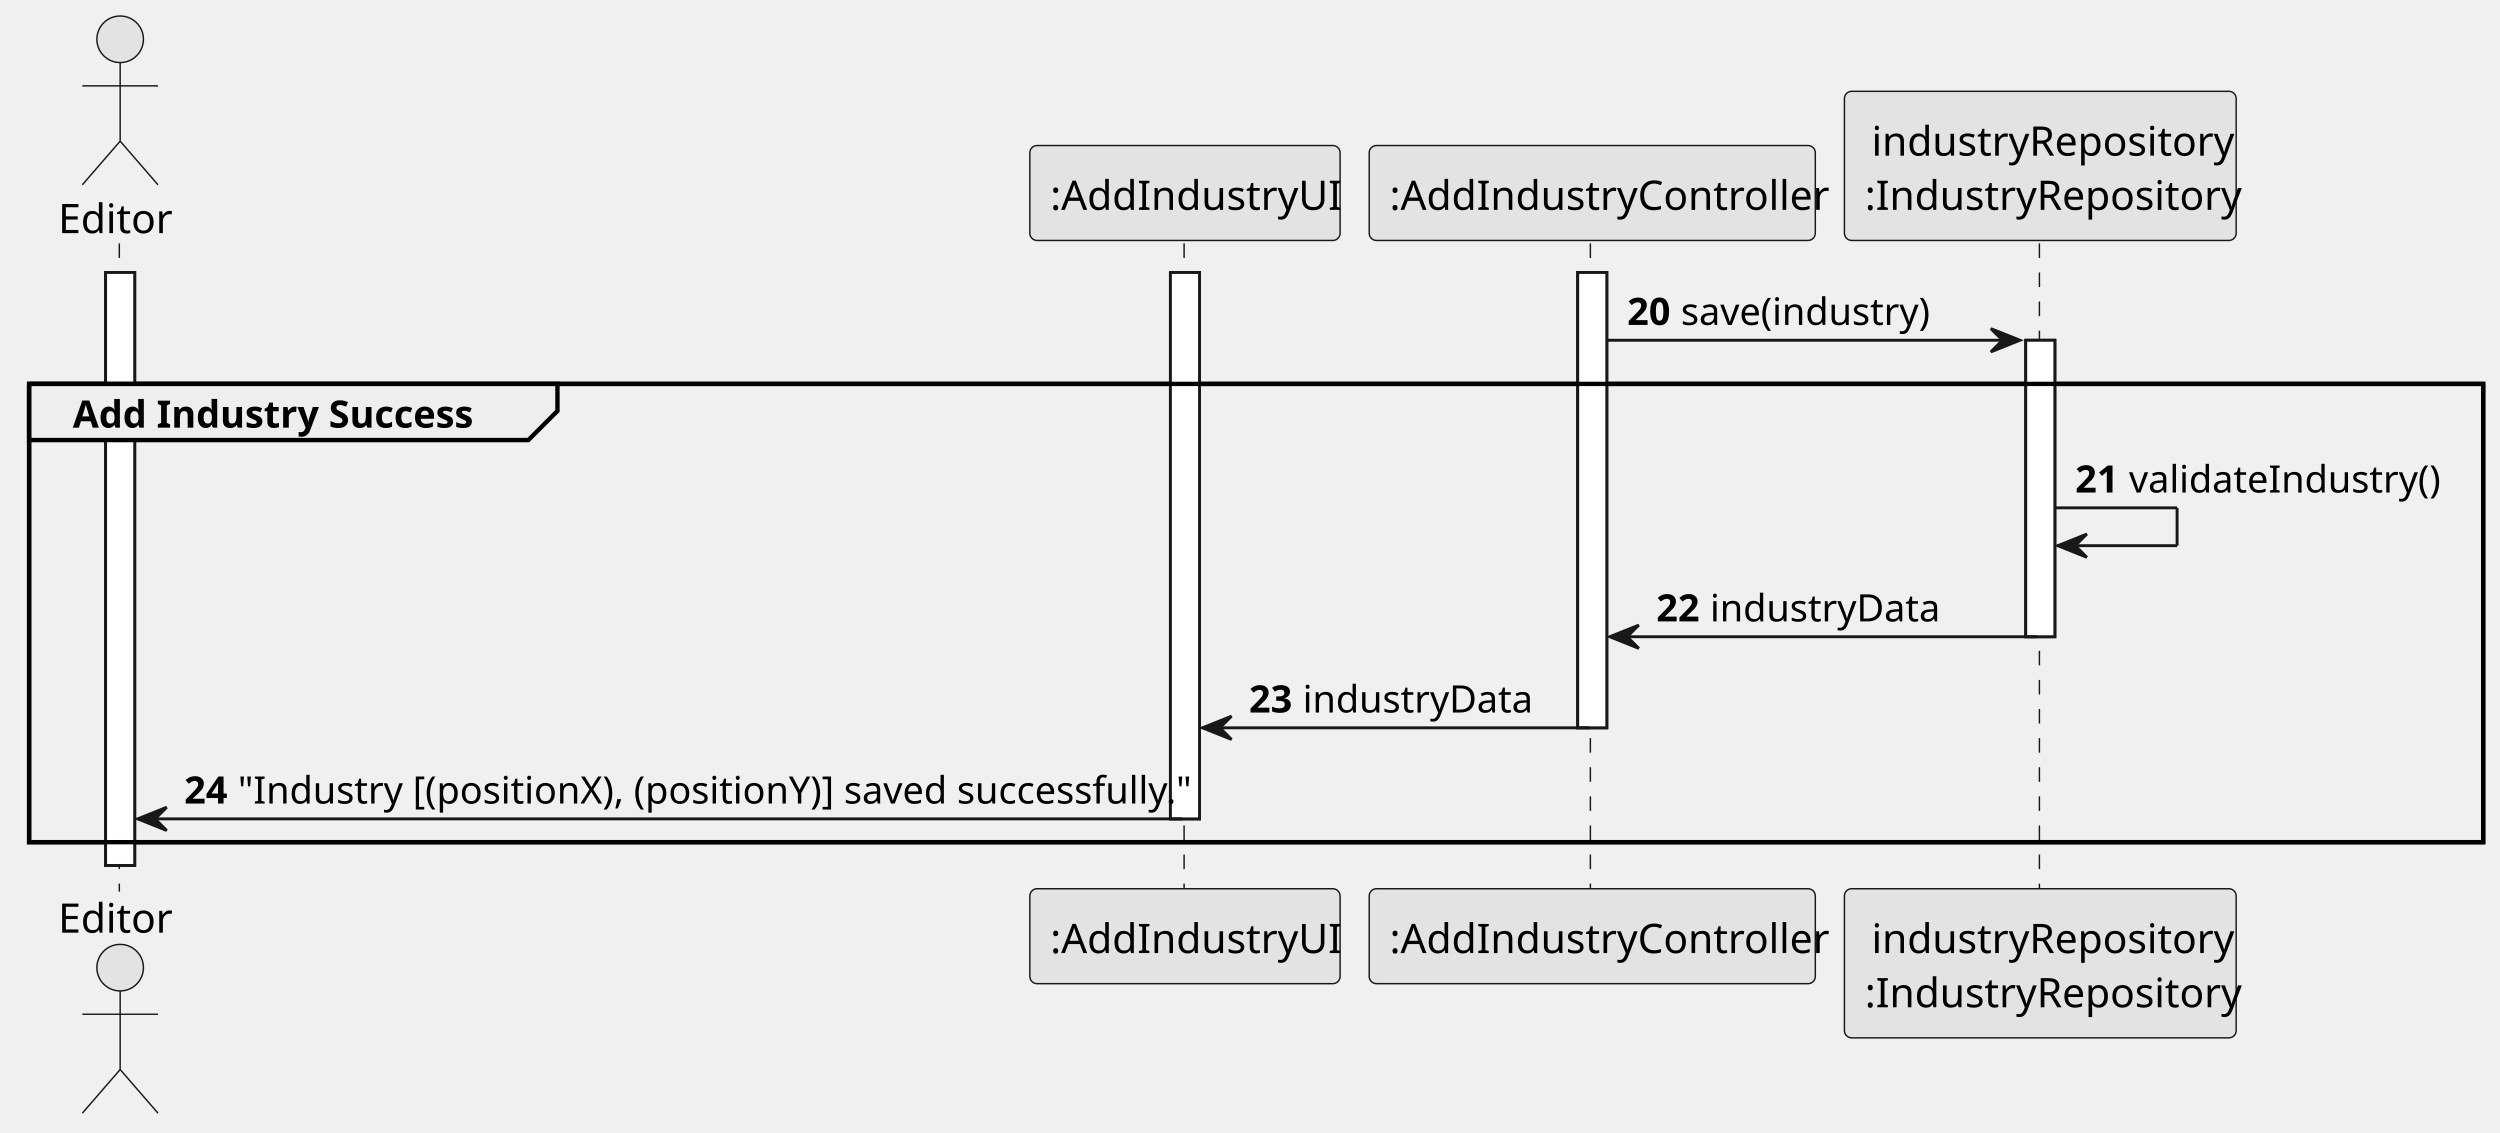
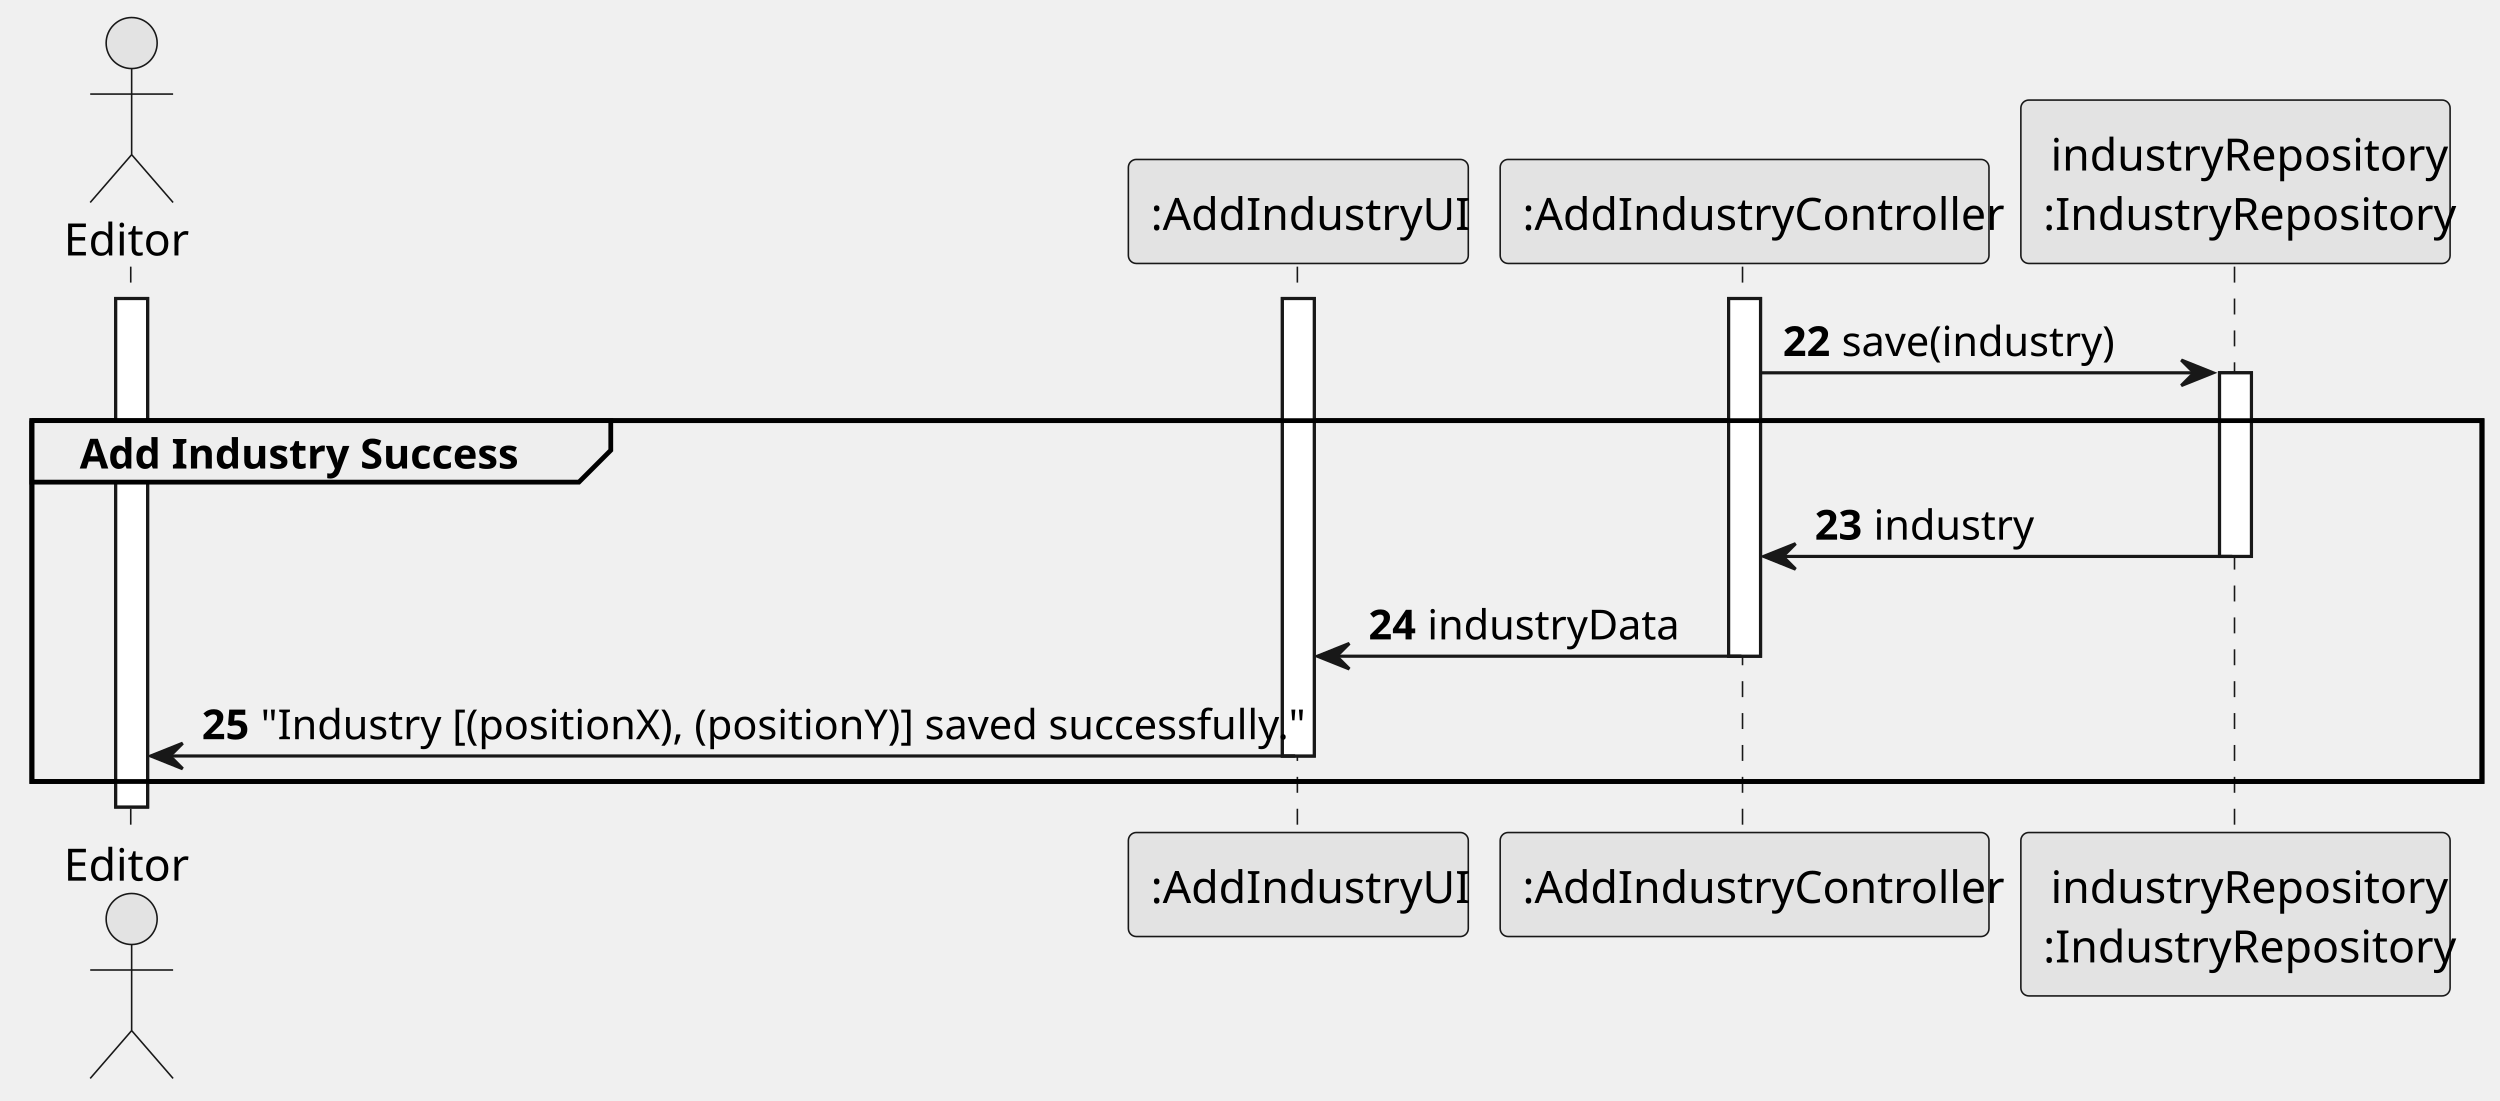
- <svg xmlns="http://www.w3.org/2000/svg" contentStyleType="text/css" height="389px" preserveAspectRatio="none" style="width:859px;height:389px;background:#FFFFFF;" version="1.1" viewBox="0 0 859 389" width="859px" zoomAndPan="magnify">
+ <svg xmlns="http://www.w3.org/2000/svg" contentStyleType="text/css" height="345px" preserveAspectRatio="none" style="width:784px;height:345px;background:#FFFFFF;" version="1.1" viewBox="0 0 784 345" width="784px" zoomAndPan="magnify">
  <defs />
  <g>
-     <rect fill="#FFFFFF" height="203.746" style="stroke:#181818;stroke-width:1.0;" width="10" x="36.286" y="93.621" />
-     <rect fill="#FFFFFF" height="187.746" style="stroke:#181818;stroke-width:1.0;" width="10" x="402.155" y="93.621" />
-     <rect fill="#FFFFFF" height="156.455" style="stroke:#181818;stroke-width:1.0;" width="10" x="542.1" y="93.621" />
-     <rect fill="#FFFFFF" height="101.873" style="stroke:#181818;stroke-width:1.0;" width="10" x="696.047" y="116.912" />
-     <rect fill="none" height="157.455" style="stroke:#000000;stroke-width:1.5;" width="843.216" x="10" y="131.912" />
-     <line style="stroke:#181818;stroke-width:0.5;stroke-dasharray:5.0,5.0;" x1="41" x2="41" y1="83.621" y2="306.367" />
-     <line style="stroke:#181818;stroke-width:0.5;stroke-dasharray:5.0,5.0;" x1="406.856" x2="406.856" y1="83.621" y2="306.367" />
-     <line style="stroke:#181818;stroke-width:0.5;stroke-dasharray:5.0,5.0;" x1="546.455" x2="546.455" y1="83.621" y2="306.367" />
-     <line style="stroke:#181818;stroke-width:0.5;stroke-dasharray:5.0,5.0;" x1="700.744" x2="700.744" y1="83.621" y2="306.367" />
+     <rect fill="#FFFFFF" height="159.455" style="stroke:#181818;stroke-width:1.0;" width="10" x="36.286" y="93.621" />
+     <rect fill="#FFFFFF" height="143.455" style="stroke:#181818;stroke-width:1.0;" width="10" x="402.155" y="93.621" />
+     <rect fill="#FFFFFF" height="112.164" style="stroke:#181818;stroke-width:1.0;" width="10" x="542.1" y="93.621" />
+     <rect fill="#FFFFFF" height="57.582" style="stroke:#181818;stroke-width:1.0;" width="10" x="696.047" y="116.912" />
+     <rect fill="none" height="113.164" style="stroke:#000000;stroke-width:1.5;" width="768.351" x="10" y="131.912" />
+     <line style="stroke:#181818;stroke-width:0.5;stroke-dasharray:5.0,5.0;" x1="41" x2="41" y1="83.621" y2="262.076" />
+     <line style="stroke:#181818;stroke-width:0.5;stroke-dasharray:5.0,5.0;" x1="406.856" x2="406.856" y1="83.621" y2="262.076" />
+     <line style="stroke:#181818;stroke-width:0.5;stroke-dasharray:5.0,5.0;" x1="546.455" x2="546.455" y1="83.621" y2="262.076" />
+     <line style="stroke:#181818;stroke-width:0.5;stroke-dasharray:5.0,5.0;" x1="700.744" x2="700.744" y1="83.621" y2="262.076" />
    <text fill="#000000" font-family="sans-serif" font-size="14" lengthAdjust="spacing" textLength="36.572" x="20" y="80.107">Editor</text>
    <ellipse cx="41.286" cy="13.5" fill="#E3E3E3" rx="8" ry="8" style="stroke:#181818;stroke-width:0.5;" />
    <path d="M41.286,21.5 L41.286,48.5 M28.286,29.5 L54.286,29.5 M41.286,48.5 L28.286,63.5 M41.286,48.5 L54.286,63.5 " fill="none" style="stroke:#181818;stroke-width:0.5;" />
-     <text fill="#000000" font-family="sans-serif" font-size="14" lengthAdjust="spacing" textLength="36.572" x="20" y="320.475">Editor</text>
-     <ellipse cx="41.286" cy="332.488" fill="#E3E3E3" rx="8" ry="8" style="stroke:#181818;stroke-width:0.5;" />
-     <path d="M41.286,340.488 L41.286,367.488 M28.286,348.488 L54.286,348.488 M41.286,367.488 L28.286,382.488 M41.286,367.488 L54.286,382.488 " fill="none" style="stroke:#181818;stroke-width:0.5;" />
+     <text fill="#000000" font-family="sans-serif" font-size="14" lengthAdjust="spacing" textLength="36.572" x="20" y="276.184">Editor</text>
+     <ellipse cx="41.286" cy="288.197" fill="#E3E3E3" rx="8" ry="8" style="stroke:#181818;stroke-width:0.5;" />
+     <path d="M41.286,296.197 L41.286,323.197 M28.286,304.197 L54.286,304.197 M41.286,323.197 L28.286,338.197 M41.286,323.197 L54.286,338.197 " fill="none" style="stroke:#181818;stroke-width:0.5;" />
    <rect fill="#E3E3E3" height="32.621" rx="2.5" ry="2.5" style="stroke:#181818;stroke-width:0.5;" width="106.6" x="353.856" y="50" />
    <text fill="#000000" font-family="sans-serif" font-size="14" lengthAdjust="spacing" textLength="92.6" x="360.856" y="72.107">:AddIndustryUI</text>
-     <rect fill="#E3E3E3" height="32.621" rx="2.5" ry="2.5" style="stroke:#181818;stroke-width:0.5;" width="106.6" x="353.856" y="305.367" />
-     <text fill="#000000" font-family="sans-serif" font-size="14" lengthAdjust="spacing" textLength="92.6" x="360.856" y="327.475">:AddIndustryUI</text>
+     <rect fill="#E3E3E3" height="32.621" rx="2.5" ry="2.5" style="stroke:#181818;stroke-width:0.5;" width="106.6" x="353.856" y="261.076" />
+     <text fill="#000000" font-family="sans-serif" font-size="14" lengthAdjust="spacing" textLength="92.6" x="360.856" y="283.184">:AddIndustryUI</text>
    <rect fill="#E3E3E3" height="32.621" rx="2.5" ry="2.5" style="stroke:#181818;stroke-width:0.5;" width="153.289" x="470.455" y="50" />
    <text fill="#000000" font-family="sans-serif" font-size="14" lengthAdjust="spacing" textLength="139.289" x="477.455" y="72.107">:AddIndustryController</text>
-     <rect fill="#E3E3E3" height="32.621" rx="2.5" ry="2.5" style="stroke:#181818;stroke-width:0.5;" width="153.289" x="470.455" y="305.367" />
-     <text fill="#000000" font-family="sans-serif" font-size="14" lengthAdjust="spacing" textLength="139.289" x="477.455" y="327.475">:AddIndustryController</text>
+     <rect fill="#E3E3E3" height="32.621" rx="2.5" ry="2.5" style="stroke:#181818;stroke-width:0.5;" width="153.289" x="470.455" y="261.076" />
+     <text fill="#000000" font-family="sans-serif" font-size="14" lengthAdjust="spacing" textLength="139.289" x="477.455" y="283.184">:AddIndustryController</text>
    <rect fill="#E3E3E3" height="51.242" rx="2.5" ry="2.5" style="stroke:#181818;stroke-width:0.5;" width="134.606" x="633.744" y="31.379" />
    <text fill="#000000" font-family="sans-serif" font-size="14" lengthAdjust="spacing" textLength="115.938" x="643.079" y="53.486">industryRepository</text>
    <text fill="#000000" font-family="sans-serif" font-size="14" lengthAdjust="spacing" textLength="120.606" x="640.744" y="72.107">:IndustryRepository</text>
-     <rect fill="#E3E3E3" height="51.242" rx="2.5" ry="2.5" style="stroke:#181818;stroke-width:0.5;" width="134.606" x="633.744" y="305.367" />
-     <text fill="#000000" font-family="sans-serif" font-size="14" lengthAdjust="spacing" textLength="115.938" x="643.079" y="327.475">industryRepository</text>
-     <text fill="#000000" font-family="sans-serif" font-size="14" lengthAdjust="spacing" textLength="120.606" x="640.744" y="346.096">:IndustryRepository</text>
-     <rect fill="#FFFFFF" height="203.746" style="stroke:#181818;stroke-width:1.0;" width="10" x="36.286" y="93.621" />
-     <rect fill="#FFFFFF" height="187.746" style="stroke:#181818;stroke-width:1.0;" width="10" x="402.155" y="93.621" />
-     <rect fill="#FFFFFF" height="156.455" style="stroke:#181818;stroke-width:1.0;" width="10" x="542.1" y="93.621" />
-     <rect fill="#FFFFFF" height="101.873" style="stroke:#181818;stroke-width:1.0;" width="10" x="696.047" y="116.912" />
+     <rect fill="#E3E3E3" height="51.242" rx="2.5" ry="2.5" style="stroke:#181818;stroke-width:0.5;" width="134.606" x="633.744" y="261.076" />
+     <text fill="#000000" font-family="sans-serif" font-size="14" lengthAdjust="spacing" textLength="115.938" x="643.079" y="283.184">industryRepository</text>
+     <text fill="#000000" font-family="sans-serif" font-size="14" lengthAdjust="spacing" textLength="120.606" x="640.744" y="301.805">:IndustryRepository</text>
+     <rect fill="#FFFFFF" height="159.455" style="stroke:#181818;stroke-width:1.0;" width="10" x="36.286" y="93.621" />
+     <rect fill="#FFFFFF" height="143.455" style="stroke:#181818;stroke-width:1.0;" width="10" x="402.155" y="93.621" />
+     <rect fill="#FFFFFF" height="112.164" style="stroke:#181818;stroke-width:1.0;" width="10" x="542.1" y="93.621" />
+     <rect fill="#FFFFFF" height="57.582" style="stroke:#181818;stroke-width:1.0;" width="10" x="696.047" y="116.912" />
    <polygon fill="#181818" points="684.047,112.912,694.047,116.912,684.047,120.912,688.047,116.912" style="stroke:#181818;stroke-width:1.0;" />
    <line style="stroke:#181818;stroke-width:1.0;" x1="552.1" x2="690.047" y1="116.912" y2="116.912" />
-     <text fill="#000000" font-family="sans-serif" font-size="13" font-weight="bold" lengthAdjust="spacing" textLength="14.46" x="559.1" y="111.649">20</text>
+     <text fill="#000000" font-family="sans-serif" font-size="13" font-weight="bold" lengthAdjust="spacing" textLength="14.46" x="559.1" y="111.649">22</text>
    <text fill="#000000" font-family="sans-serif" font-size="13" lengthAdjust="spacing" textLength="81.637" x="577.56" y="111.649">save(industry)</text>
    <path d="M10,131.912 L191.538,131.912 L191.538,141.203 L181.538,151.203 L10,151.203 L10,131.912 " fill="#EEEEEE" style="stroke:#000000;stroke-width:1.5;" />
-     <rect fill="none" height="157.455" style="stroke:#000000;stroke-width:1.5;" width="843.216" x="10" y="131.912" />
+     <rect fill="none" height="113.164" style="stroke:#000000;stroke-width:1.5;" width="768.351" x="10" y="131.912" />
    <text fill="#000000" font-family="sans-serif" font-size="13" font-weight="bold" lengthAdjust="spacing" textLength="136.538" x="25" y="146.94">Add Industry Success</text>
-     <line style="stroke:#181818;stroke-width:1.0;" x1="706.047" x2="748.047" y1="174.494" y2="174.494" />
-     <line style="stroke:#181818;stroke-width:1.0;" x1="748.047" x2="748.047" y1="174.494" y2="187.494" />
-     <line style="stroke:#181818;stroke-width:1.0;" x1="707.047" x2="748.047" y1="187.494" y2="187.494" />
-     <polygon fill="#181818" points="717.047,183.494,707.047,187.494,717.047,191.494,713.047,187.494" style="stroke:#181818;stroke-width:1.0;" />
-     <text fill="#000000" font-family="sans-serif" font-size="13" font-weight="bold" lengthAdjust="spacing" textLength="14.46" x="713.047" y="169.231">21</text>
-     <text fill="#000000" font-family="sans-serif" font-size="13" lengthAdjust="spacing" textLength="99.709" x="731.507" y="169.231">validateIndustry()</text>
-     <polygon fill="#181818" points="563.1,214.785,553.1,218.785,563.1,222.785,559.1,218.785" style="stroke:#181818;stroke-width:1.0;" />
-     <line style="stroke:#181818;stroke-width:1.0;" x1="557.1" x2="700.047" y1="218.785" y2="218.785" />
-     <text fill="#000000" font-family="sans-serif" font-size="13" font-weight="bold" lengthAdjust="spacing" textLength="14.46" x="569.1" y="213.523">22</text>
-     <text fill="#000000" font-family="sans-serif" font-size="13" lengthAdjust="spacing" textLength="72.979" x="587.56" y="213.523">industryData</text>
-     <polygon fill="#181818" points="423.155,246.076,413.155,250.076,423.155,254.076,419.155,250.076" style="stroke:#181818;stroke-width:1.0;" />
-     <line style="stroke:#181818;stroke-width:1.0;" x1="417.155" x2="546.1" y1="250.076" y2="250.076" />
-     <text fill="#000000" font-family="sans-serif" font-size="13" font-weight="bold" lengthAdjust="spacing" textLength="14.46" x="429.155" y="244.814">23</text>
-     <text fill="#000000" font-family="sans-serif" font-size="13" lengthAdjust="spacing" textLength="72.979" x="447.615" y="244.814">industryData</text>
-     <polygon fill="#181818" points="57.286,277.367,47.286,281.367,57.286,285.367,53.286,281.367" style="stroke:#181818;stroke-width:1.0;" />
-     <line style="stroke:#181818;stroke-width:1.0;" x1="51.286" x2="406.155" y1="281.367" y2="281.367" />
-     <text fill="#000000" font-family="sans-serif" font-size="13" font-weight="bold" lengthAdjust="spacing" textLength="14.46" x="63.286" y="276.104">24</text>
-     <text fill="#000000" font-family="sans-serif" font-size="13" lengthAdjust="spacing" textLength="313.409" x="81.746" y="276.104">"Industry [(positionX), (positionY)] saved successfully."</text>
+     <polygon fill="#181818" points="563.1,170.494,553.1,174.494,563.1,178.494,559.1,174.494" style="stroke:#181818;stroke-width:1.0;" />
+     <line style="stroke:#181818;stroke-width:1.0;" x1="557.1" x2="700.047" y1="174.494" y2="174.494" />
+     <text fill="#000000" font-family="sans-serif" font-size="13" font-weight="bold" lengthAdjust="spacing" textLength="14.46" x="569.1" y="169.231">23</text>
+     <text fill="#000000" font-family="sans-serif" font-size="13" lengthAdjust="spacing" textLength="45.519" x="587.56" y="169.231">industry</text>
+     <polygon fill="#181818" points="423.155,201.785,413.155,205.785,423.155,209.785,419.155,205.785" style="stroke:#181818;stroke-width:1.0;" />
+     <line style="stroke:#181818;stroke-width:1.0;" x1="417.155" x2="546.1" y1="205.785" y2="205.785" />
+     <text fill="#000000" font-family="sans-serif" font-size="13" font-weight="bold" lengthAdjust="spacing" textLength="14.46" x="429.155" y="200.523">24</text>
+     <text fill="#000000" font-family="sans-serif" font-size="13" lengthAdjust="spacing" textLength="72.979" x="447.615" y="200.523">industryData</text>
+     <polygon fill="#181818" points="57.286,233.076,47.286,237.076,57.286,241.076,53.286,237.076" style="stroke:#181818;stroke-width:1.0;" />
+     <line style="stroke:#181818;stroke-width:1.0;" x1="51.286" x2="406.155" y1="237.076" y2="237.076" />
+     <text fill="#000000" font-family="sans-serif" font-size="13" font-weight="bold" lengthAdjust="spacing" textLength="14.46" x="63.286" y="231.814">25</text>
+     <text fill="#000000" font-family="sans-serif" font-size="13" lengthAdjust="spacing" textLength="313.409" x="81.746" y="231.814">"Industry [(positionX), (positionY)] saved successfully."</text>
  </g>
</svg>
